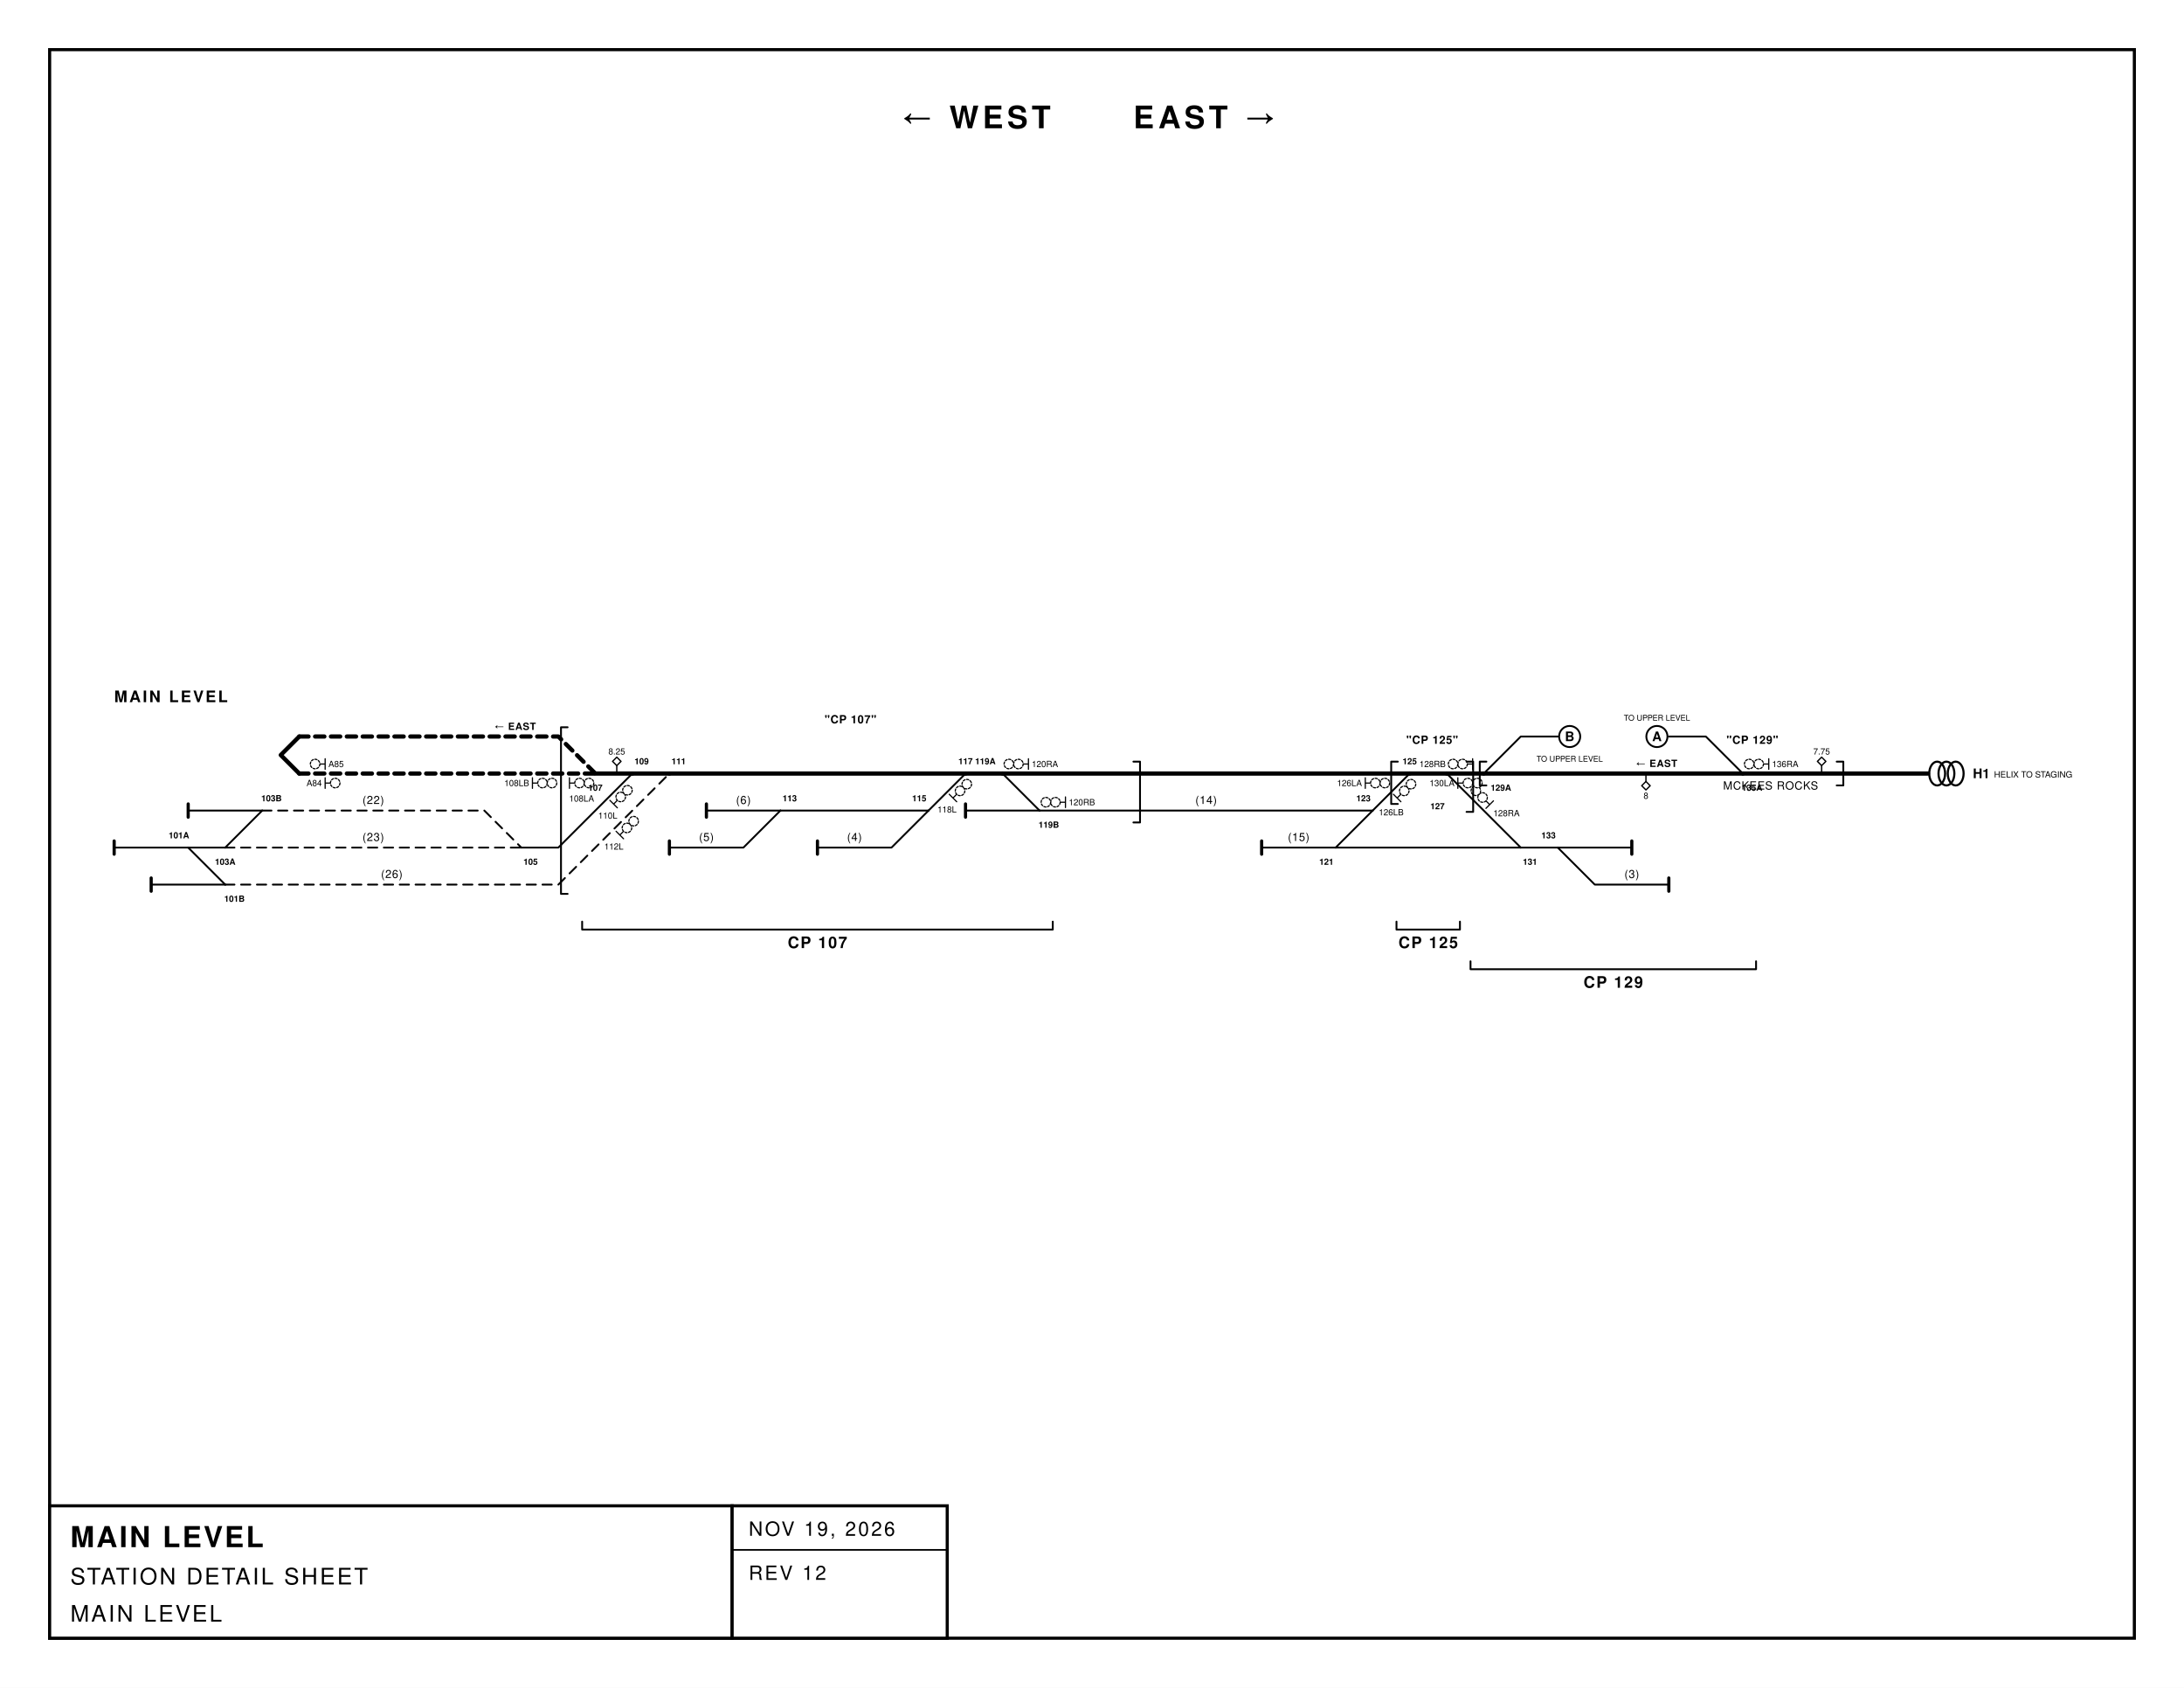
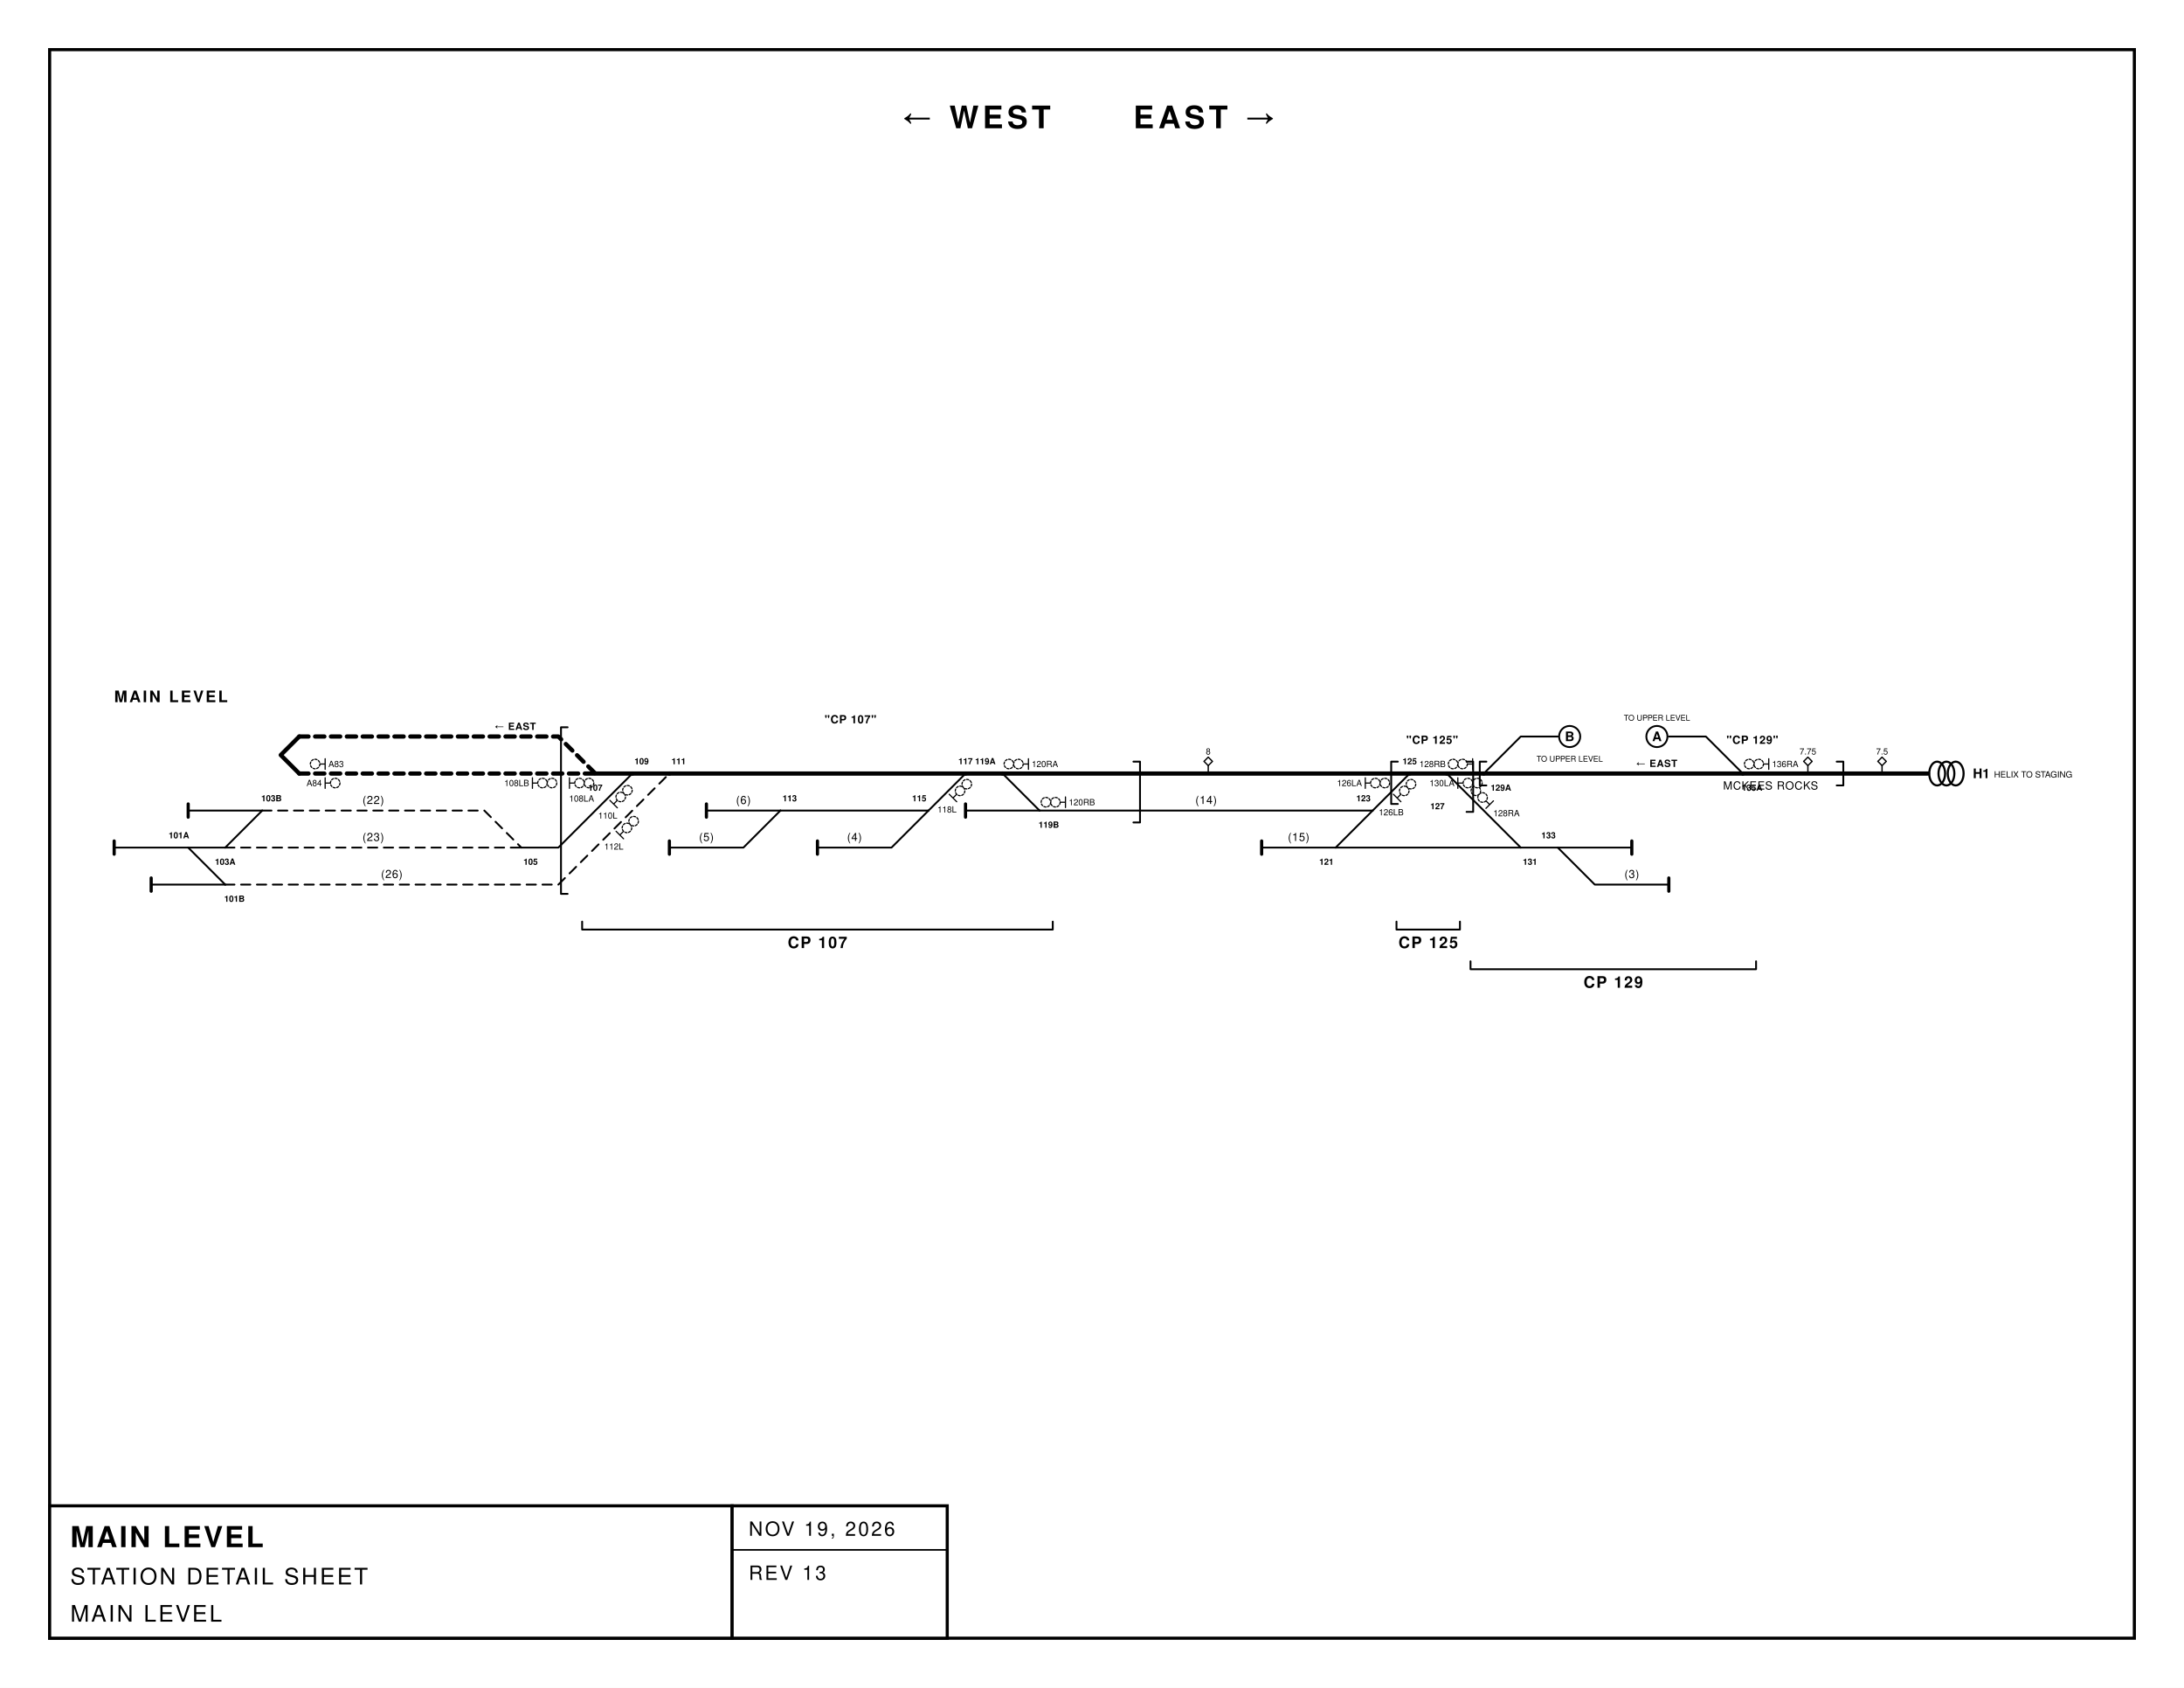
<svg xmlns="http://www.w3.org/2000/svg" viewBox="0 0 1056 816" width="1056" height="816" font-family="'Helvetica Neue',Helvetica,Arial,sans-serif">
  <rect width="1056" height="816" fill="#fff" />
  <rect x="24" y="24" width="1008" height="768" fill="none" stroke="#000" stroke-width="1.5" />
  <g transform="translate(55.2,336.9) scale(0.6392)" fill="none" stroke="#000" stroke-linecap="round" stroke-linejoin="round">
    <path d="M868.0,114.0 L924.0,114.0" stroke-width="1.4" />
    <path d="M924.0,114.0 L1064.0,114.0" stroke-width="1.4" />
    <path d="M1008.0,58.0 L1064.0,114.0" stroke-width="1.4" />
    <path d="M504.0,86.0 L616.0,86.0" stroke-width="1.4" />
    <path d="M448.0,86.0 L504.0,86.0" stroke-width="1.4" />
    <path d="M420.0,114.0 L476.0,114.0 L504.0,86.0" stroke-width="1.4" />
    <path d="M616.0,86.0 L644.0,58.0" stroke-width="1.4" />
    <path d="M532.0,114.0 L588.0,114.0 L616.0,86.0" stroke-width="1.4" />
    <path d="M644.0,58.0 L672.0,58.0" stroke-width="3.2" />
    <path d="M672.0,58.0 L980.0,58.0" stroke-width="3.2" />
    <path d="M392.0,58.0 L420.0,58.0" stroke-width="3.2" />
    <path d="M364.0,58.0 L392.0,58.0" stroke-width="3.2" />
    <path d="M924.0,114.0 L952.0,86.0" stroke-width="1.4" />
    <path d="M308.0,114.0 L336.0,114.0 L392.0,58.0" stroke-width="1.4" />
    <path d="M84.0,114.0 L308.0,114.0" stroke-width="1.4" stroke-dasharray="7 5" />
    <path d="M112.0,86.0 L280.0,86.0 L308.0,114.0" stroke-width="1.4" stroke-dasharray="7 5" />
    <path d="M420.0,58.0 L644.0,58.0" stroke-width="3.2" />
    <path d="M84.0,142.0 L336.0,142.0 L420.0,58.0" stroke-width="1.4" stroke-dasharray="7 5" />
    <path d="M0.0,114.0 L56.0,114.0" stroke-width="1.4" />
    <path d="M56.0,114.0 L84.0,142.0" stroke-width="1.4" />
    <path d="M84.0,114.0 L112.0,86.0" stroke-width="1.4" />
    <path d="M56.0,114.0 L84.0,114.0" stroke-width="1.4" />
    <path d="M980.0,58.0 L1008.0,58.0" stroke-width="3.2" />
    <path d="M1064.0,114.0 L1092.0,114.0" stroke-width="1.4" />
    <path d="M1008.0,58.0 L1036.0,58.0" stroke-width="3.2" />
    <path d="M56.0,86.0 L112.0,86.0" stroke-width="1.4" />
    <path d="M28.0,142.0 L84.0,142.0" stroke-width="1.4" />
    <path d="M140.0,58.0 L364.0,58.0" stroke-width="3.2" stroke-dasharray="7 5" />
    <path d="M140.0,30.0 L336.0,30.0 L364.0,58.0" stroke-width="3.2" stroke-dasharray="7 5" />
    <path d="M1232.0,58.0 L1372.0,58.0" stroke-width="3.2" />
    <path d="M1036.0,58.0 L1232.0,58.0" stroke-width="3.2" />
    <path d="M1176.0,30.0 L1204.0,30.0 L1232.0,58.0" stroke-width="1.4" />
    <path d="M1036.0,58.0 L1064.0,30.0 L1092.0,30.0" stroke-width="1.4" />
    <path d="M1092.0,114.0 L1148.0,114.0" stroke-width="1.4" />
    <path d="M1092.0,114.0 L1120.0,142.0 L1176.0,142.0" stroke-width="1.4" />
    <path d="M952.0,86.0 L980.0,58.0" stroke-width="1.4" />
    <path d="M700.0,86.0 L952.0,86.0" stroke-width="1.4" />
    <path d="M644.0,86.0 L700.0,86.0" stroke-width="1.4" />
    <path d="M672.0,58.0 L700.0,86.0" stroke-width="1.4" />
    <path d="M140.0,30.0 L126.0,44.0 L126.0,44.0 L140.0,58.0" stroke-width="3.2" />
    <path d="M868.0,109.0 L868.0,119.0" stroke-width="2.4" />
    <path d="M448.0,81.0 L448.0,91.0" stroke-width="2.4" />
    <path d="M420.0,109.0 L420.0,119.0" stroke-width="2.4" />
    <path d="M532.0,109.0 L532.0,119.0" stroke-width="2.4" />
    <path d="M0.0,109.0 L0.0,119.0" stroke-width="2.4" />
    <path d="M56.0,81.0 L56.0,91.0" stroke-width="2.4" />
    <path d="M28.0,137.0 L28.0,147.0" stroke-width="2.4" />
    <ellipse cx="1379.0" cy="58.0" rx="6" ry="9" stroke-width="1.6" />
    <ellipse cx="1386.0" cy="58.0" rx="6" ry="9" stroke-width="1.6" />
    <ellipse cx="1393.0" cy="58.0" rx="6" ry="9" stroke-width="1.6" />
    <circle cx="1167.0" cy="30.0" r="8" stroke-width="1.4" fill="#fff" />
    <circle cx="1101.0" cy="30.0" r="8" stroke-width="1.4" fill="#fff" />
    <path d="M1148.0,109.0 L1148.0,119.0" stroke-width="2.4" />
    <path d="M1176.0,137.0 L1176.0,147.0" stroke-width="2.4" />
    <path d="M644.0,81.0 L644.0,91.0" stroke-width="2.4" />
    <path d="M354.0,170 L354.0,176 L710.0,176 L710.0,170" stroke-width="1.4" />
    <path d="M970.0,170 L970.0,176 L1018.0,176 L1018.0,170" stroke-width="1.4" />
    <path d="M1026.0,200 L1026.0,206 L1242.0,206 L1242.0,200" stroke-width="1.4" />
+     <path d="M159.6,46.8 L159.6,54.8 M159.6,50.8 L155.6,50.8" stroke-width="0.9" />
+     <circle cx="152.0" cy="50.8" r="3.6" stroke-width="0.9" fill="#fff" stroke-dasharray="1.6 1.2" />
    <path d="M159.6,61.2 L159.6,69.2 M159.6,65.2 L163.6,65.2" stroke-width="0.9" />
    <circle cx="167.2" cy="65.2" r="3.6" stroke-width="0.9" fill="#fff" stroke-dasharray="1.6 1.2" />
-     <path d="M159.6,46.8 L159.6,54.8 M159.6,50.8 L155.6,50.8" stroke-width="0.9" />
-     <circle cx="152.0" cy="50.8" r="3.6" stroke-width="0.9" fill="#fff" stroke-dasharray="1.6 1.2" />
    <path d="M344.4,61.2 L344.4,69.2 M344.4,65.2 L348.4,65.2" stroke-width="0.9" />
    <circle cx="352.0" cy="65.2" r="3.6" stroke-width="0.9" fill="#fff" stroke-dasharray="1.6 1.2" />
    <circle cx="359.2" cy="65.2" r="3.6" stroke-width="0.9" fill="#fff" stroke-dasharray="1.6 1.2" />
    <path d="M316.4,61.2 L316.4,69.2 M316.4,65.2 L320.4,65.2" stroke-width="0.9" />
    <circle cx="324.0" cy="65.2" r="3.6" stroke-width="0.9" fill="#fff" stroke-dasharray="1.6 1.2" />
    <circle cx="331.2" cy="65.2" r="3.6" stroke-width="0.9" fill="#fff" stroke-dasharray="1.6 1.2" />
    <g transform="translate(377.8,81.1) rotate(-45.0)">
      <path d="M0,-4.0 L0,4.0 M0,0 L4.0,0" stroke-width="0.9" />
      <circle cx="7.6" cy="0" r="3.6" stroke-width="0.9" fill="#fff" stroke-dasharray="1.6 1.2" />
      <circle cx="14.8" cy="0" r="3.6" stroke-width="0.9" fill="#fff" stroke-dasharray="1.6 1.2" />
    </g>
    <g transform="translate(382.5,104.5) rotate(-45.0)">
      <path d="M0,-4.0 L0,4.0 M0,0 L4.0,0" stroke-width="0.9" />
      <circle cx="7.6" cy="0" r="3.6" stroke-width="0.9" fill="#fff" stroke-dasharray="1.6 1.2" />
      <circle cx="14.8" cy="0" r="3.6" stroke-width="0.9" fill="#fff" stroke-dasharray="1.6 1.2" />
    </g>
    <g transform="translate(634.5,76.5) rotate(-45.0)">
      <path d="M0,-4.0 L0,4.0 M0,0 L4.0,0" stroke-width="0.9" />
      <circle cx="7.6" cy="0" r="3.6" stroke-width="0.9" fill="#fff" stroke-dasharray="1.6 1.2" />
      <circle cx="14.8" cy="0" r="3.6" stroke-width="0.9" fill="#fff" stroke-dasharray="1.6 1.2" />
    </g>
    <path d="M691.6,46.8 L691.6,54.8 M691.6,50.8 L687.6,50.8" stroke-width="0.9" />
    <circle cx="684.0" cy="50.8" r="3.6" stroke-width="0.9" fill="#fff" stroke-dasharray="1.6 1.2" />
    <circle cx="676.8" cy="50.8" r="3.6" stroke-width="0.9" fill="#fff" stroke-dasharray="1.6 1.2" />
    <path d="M719.6,75.7 L719.6,83.7 M719.6,79.7 L715.6,79.7" stroke-width="0.9" />
    <circle cx="712.0" cy="79.7" r="3.6" stroke-width="0.9" fill="#fff" stroke-dasharray="1.6 1.2" />
    <circle cx="704.8" cy="79.7" r="3.6" stroke-width="0.9" fill="#fff" stroke-dasharray="1.6 1.2" />
    <path d="M946.4,61.2 L946.4,69.2 M946.4,65.2 L950.4,65.2" stroke-width="0.9" />
    <circle cx="954.0" cy="65.2" r="3.6" stroke-width="0.9" fill="#fff" stroke-dasharray="1.6 1.2" />
    <circle cx="961.2" cy="65.2" r="3.6" stroke-width="0.9" fill="#fff" stroke-dasharray="1.6 1.2" />
    <g transform="translate(970.5,76.5) rotate(-45.0)">
      <path d="M0,-4.0 L0,4.0 M0,0 L4.0,0" stroke-width="0.9" />
      <circle cx="7.6" cy="0" r="3.6" stroke-width="0.9" fill="#fff" stroke-dasharray="1.6 1.2" />
      <circle cx="14.8" cy="0" r="3.6" stroke-width="0.9" fill="#fff" stroke-dasharray="1.6 1.2" />
    </g>
    <g transform="translate(1040.5,81.5) rotate(-135.0)">
      <path d="M0,-4.0 L0,4.0 M0,0 L4.0,0" stroke-width="0.9" />
      <circle cx="7.6" cy="0" r="3.6" stroke-width="0.9" fill="#fff" stroke-dasharray="1.6 1.2" />
      <circle cx="14.8" cy="0" r="3.6" stroke-width="0.9" fill="#fff" stroke-dasharray="1.6 1.2" />
    </g>
    <path d="M1027.6,46.8 L1027.6,54.8 M1027.6,50.8 L1023.6,50.8" stroke-width="0.9" />
    <circle cx="1020.0" cy="50.8" r="3.6" stroke-width="0.9" fill="#fff" stroke-dasharray="1.6 1.2" />
    <circle cx="1012.8" cy="50.8" r="3.6" stroke-width="0.9" fill="#fff" stroke-dasharray="1.6 1.2" />
    <path d="M1016.4,61.2 L1016.4,69.2 M1016.4,65.2 L1020.4,65.2" stroke-width="0.9" />
    <circle cx="1024.0" cy="65.2" r="3.6" stroke-width="0.9" fill="#fff" stroke-dasharray="1.6 1.2" />
    <circle cx="1031.2" cy="65.2" r="3.6" stroke-width="0.9" fill="#fff" stroke-dasharray="1.6 1.2" />
    <path d="M1251.6,46.8 L1251.6,54.8 M1251.6,50.8 L1247.6,50.8" stroke-width="0.9" />
    <circle cx="1244.0" cy="50.8" r="3.6" stroke-width="0.9" fill="#fff" stroke-dasharray="1.6 1.2" />
    <circle cx="1236.8" cy="50.8" r="3.6" stroke-width="0.9" fill="#fff" stroke-dasharray="1.6 1.2" />
    <path d="M343.0,23.0 L338.0,23.0 L338.0,149.0 L343.0,149.0" stroke-width="1.4" />
    <path d="M771.0,49.0 L776.0,49.0 L776.0,95.0 L771.0,95.0" stroke-width="1.4" />
    <path d="M971.0,49.0 L966.0,49.0 L966.0,81.0 L971.0,81.0" stroke-width="1.4" />
    <path d="M1023.0,49.0 L1028.0,49.0 L1028.0,87.0 L1023.0,87.0" stroke-width="1.4" />
    <path d="M1038.0,49.0 L1033.0,49.0 L1033.0,67.0 L1038.0,67.0" stroke-width="1.4" />
    <path d="M1303.0,49.0 L1308.0,49.0 L1308.0,67.0 L1303.0,67.0" stroke-width="1.4" />
-     <path d="M380.2,58.0 L380.2,52.0" stroke-width="1" />
-     <path d="M380.2,45.6 L383.4,48.8 L380.2,52.0 L377.0,48.8 Z" stroke-width="1" fill="#fff" />
-     <path d="M1291.6,58.0 L1291.6,52.0" stroke-width="1" />
-     <path d="M1291.6,45.6 L1294.8,48.8 L1291.6,52.0 L1288.4,48.8 Z" stroke-width="1" fill="#fff" />
-     <path d="M1158.7,58.0 L1158.7,64.0" stroke-width="1" />
-     <path d="M1158.7,64.0 L1161.9,67.2 L1158.7,70.4 L1155.5,67.2 Z" stroke-width="1" fill="#fff" />
+     <path d="M1281.2,58.0 L1281.2,52.0" stroke-width="1" />
+     <path d="M1281.2,45.6 L1284.4,48.8 L1281.2,52.0 L1278.0,48.8 Z" stroke-width="1" fill="#fff" />
+     <path d="M827.6,58.0 L827.6,52.0" stroke-width="1" />
+     <path d="M827.6,45.6 L830.8,48.8 L827.6,52.0 L824.4,48.8 Z" stroke-width="1" fill="#fff" />
+     <path d="M1337.3,58.0 L1337.3,52.0" stroke-width="1" />
+     <path d="M1337.3,45.6 L1340.5,48.8 L1337.3,52.0 L1334.1,48.8 Z" stroke-width="1" fill="#fff" />
    <text x="0.0" y="4.0" font-size="12" text-anchor="start" font-weight="bold" fill="#000" stroke="none" letter-spacing="1.5">MAIN LEVEL</text>
    <text x="1406.0" y="61.5" font-size="10" text-anchor="start" font-weight="bold" fill="#000" stroke="none">H1</text>
    <text x="1422.0" y="61.0" font-size="6.5" text-anchor="start" font-weight="normal" fill="#000" stroke="none">HELIX TO STAGING</text>
    <text x="1167.0" y="33.5" font-size="10" text-anchor="middle" font-weight="bold" fill="#000" stroke="none">A</text>
    <text x="1101.0" y="33.5" font-size="10" text-anchor="middle" font-weight="bold" fill="#000" stroke="none">B</text>
    <text x="532.0" y="190.0" font-size="12" text-anchor="middle" font-weight="bold" fill="#000" stroke="none" letter-spacing="1">CP 107</text>
    <text x="994.0" y="190.0" font-size="12" text-anchor="middle" font-weight="bold" fill="#000" stroke="none" letter-spacing="1">CP 125</text>
    <text x="1134.0" y="220.0" font-size="12" text-anchor="middle" font-weight="bold" fill="#000" stroke="none" letter-spacing="1">CP 129</text>
    <text x="373.4" y="92.1" font-size="6.5" text-anchor="middle" font-weight="normal" fill="#000" stroke="none">110L</text>
    <text x="1013.9" y="67.5" font-size="6.5" text-anchor="end" font-weight="normal" fill="#000" stroke="none">130LA</text>
    <text x="364.0" y="71.0" font-size="6.5" text-anchor="middle" font-weight="bold" fill="#000" stroke="none">107</text>
    <text x="1049.0" y="71.0" font-size="6.5" text-anchor="middle" font-weight="bold" fill="#000" stroke="none">129A</text>
    <text x="1253.0" y="70.1" font-size="8.5" text-anchor="middle" font-weight="normal" fill="#000" stroke="none" letter-spacing="0.4">MCKEES ROCKS</text>
    <text x="1239.0" y="71.0" font-size="6.5" text-anchor="middle" font-weight="bold" fill="#000" stroke="none">135A</text>
    <text x="353.6" y="79.2" font-size="6.5" text-anchor="middle" font-weight="normal" fill="#000" stroke="none">108LA</text>
    <text x="943.9" y="67.5" font-size="6.5" text-anchor="end" font-weight="normal" fill="#000" stroke="none">126LA</text>
-     <text x="380.2" y="43.6" font-size="6.5" text-anchor="middle" font-weight="normal" fill="#000" stroke="none">8.25</text>
-     <text x="162.1" y="53.1" font-size="6.5" text-anchor="start" font-weight="normal" fill="#000" stroke="none">A85</text>
+     <text x="162.1" y="53.1" font-size="6.5" text-anchor="start" font-weight="normal" fill="#000" stroke="none">A83</text>
    <text x="313.9" y="67.5" font-size="6.5" text-anchor="end" font-weight="normal" fill="#000" stroke="none">108LB</text>
    <text x="722.1" y="82.0" font-size="6.5" text-anchor="start" font-weight="normal" fill="#000" stroke="none">120RB</text>
    <text x="966.0" y="89.6" font-size="6.5" text-anchor="middle" font-weight="normal" fill="#000" stroke="none">126LB</text>
    <text x="1053.2" y="90.3" font-size="6.5" text-anchor="middle" font-weight="normal" fill="#000" stroke="none">128RA</text>
    <text x="1007.2" y="53.1" font-size="6.5" text-anchor="end" font-weight="normal" fill="#000" stroke="none">128RB</text>
    <text x="1254.1" y="53.1" font-size="6.5" text-anchor="start" font-weight="normal" fill="#000" stroke="none">136RA</text>
+     <text x="1281.2" y="43.6" font-size="6.5" text-anchor="middle" font-weight="normal" fill="#000" stroke="none">7.75</text>
    <text x="945.0" y="79.0" font-size="6.5" text-anchor="middle" font-weight="bold" fill="#000" stroke="none">123</text>
    <text x="659.0" y="51.0" font-size="6.5" text-anchor="middle" font-weight="bold" fill="#000" stroke="none">119A</text>
    <text x="694.1" y="53.1" font-size="6.5" text-anchor="start" font-weight="normal" fill="#000" stroke="none">120RA</text>
    <text x="1166.7" y="53.0" font-size="7.5" text-anchor="middle" font-weight="bold" fill="#000" stroke="none" letter-spacing="0.4">← EAST</text>
    <text x="157.1" y="67.5" font-size="6.5" text-anchor="end" font-weight="normal" fill="#000" stroke="none">A84</text>
    <text x="644.0" y="51.0" font-size="6.5" text-anchor="middle" font-weight="bold" fill="#000" stroke="none">117</text>
    <text x="980.0" y="51.0" font-size="6.5" text-anchor="middle" font-weight="bold" fill="#000" stroke="none">125</text>
-     <text x="1291.6" y="43.6" font-size="6.5" text-anchor="middle" font-weight="normal" fill="#000" stroke="none">7.75</text>
    <text x="1167.0" y="18.0" font-size="6" text-anchor="middle" font-weight="normal" fill="#000" stroke="none">TO UPPER LEVEL</text>
    <text x="1101.0" y="49.0" font-size="6" text-anchor="middle" font-weight="normal" fill="#000" stroke="none">TO UPPER LEVEL</text>
-     <text x="399.0" y="51.0" font-size="6.5" text-anchor="middle" font-weight="bold" fill="#000" stroke="none">109</text>
    <text x="1001.0" y="85.0" font-size="6.5" text-anchor="middle" font-weight="bold" fill="#000" stroke="none">127</text>
    <text x="630.0" y="87.5" font-size="6.5" text-anchor="middle" font-weight="normal" fill="#000" stroke="none">118L</text>
    <text x="303.3" y="25.0" font-size="7.5" text-anchor="middle" font-weight="bold" fill="#000" stroke="none" letter-spacing="0.4">← EAST</text>
    <text x="378.0" y="115.5" font-size="6.5" text-anchor="middle" font-weight="normal" fill="#000" stroke="none">112L</text>
    <text x="49.0" y="107.0" font-size="6.5" text-anchor="middle" font-weight="bold" fill="#000" stroke="none">101A</text>
    <text x="119.0" y="79.0" font-size="6.5" text-anchor="middle" font-weight="bold" fill="#000" stroke="none">103B</text>
    <text x="1239.2" y="35.5" font-size="8.5" text-anchor="middle" font-weight="bold" fill="#000" stroke="none" letter-spacing="0.4">"CP 129"</text>
+     <text x="399.0" y="51.0" font-size="6.5" text-anchor="middle" font-weight="bold" fill="#000" stroke="none">109</text>
    <text x="84.0" y="127.0" font-size="6.5" text-anchor="middle" font-weight="bold" fill="#000" stroke="none">103A</text>
    <text x="896.0" y="109.0" font-size="8.5" text-anchor="middle" font-weight="normal" fill="#000" stroke="none" letter-spacing="0.4">(15)</text>
    <text x="476.0" y="81.0" font-size="8.5" text-anchor="middle" font-weight="normal" fill="#000" stroke="none" letter-spacing="0.4">(6)</text>
    <text x="826.0" y="81.0" font-size="8.5" text-anchor="middle" font-weight="normal" fill="#000" stroke="none" letter-spacing="0.4">(14)</text>
    <text x="609.0" y="79.0" font-size="6.5" text-anchor="middle" font-weight="bold" fill="#000" stroke="none">115</text>
-     <text x="1158.7" y="77.1" font-size="6.5" text-anchor="middle" font-weight="normal" fill="#000" stroke="none">8</text>
    <text x="997.0" y="35.5" font-size="8.5" text-anchor="middle" font-weight="bold" fill="#000" stroke="none" letter-spacing="0.4">"CP 125"</text>
    <text x="448.0" y="109.0" font-size="8.5" text-anchor="middle" font-weight="normal" fill="#000" stroke="none" letter-spacing="0.4">(5)</text>
    <text x="560.0" y="109.0" font-size="8.5" text-anchor="middle" font-weight="normal" fill="#000" stroke="none" letter-spacing="0.4">(4)</text>
    <text x="196.0" y="109.0" font-size="8.5" text-anchor="middle" font-weight="normal" fill="#000" stroke="none" letter-spacing="0.4">(23)</text>
    <text x="196.0" y="81.0" font-size="8.5" text-anchor="middle" font-weight="normal" fill="#000" stroke="none" letter-spacing="0.4">(22)</text>
    <text x="210.0" y="137.0" font-size="8.5" text-anchor="middle" font-weight="normal" fill="#000" stroke="none" letter-spacing="0.4">(26)</text>
    <text x="1148.0" y="137.0" font-size="8.5" text-anchor="middle" font-weight="normal" fill="#000" stroke="none" letter-spacing="0.4">(3)</text>
+     <text x="827.6" y="43.6" font-size="6.5" text-anchor="middle" font-weight="normal" fill="#000" stroke="none">8</text>
    <text x="427.0" y="51.0" font-size="6.5" text-anchor="middle" font-weight="bold" fill="#000" stroke="none">111</text>
    <text x="917.0" y="127.0" font-size="6.5" text-anchor="middle" font-weight="bold" fill="#000" stroke="none">121</text>
    <text x="1085.0" y="107.0" font-size="6.5" text-anchor="middle" font-weight="bold" fill="#000" stroke="none">133</text>
    <text x="707.0" y="99.0" font-size="6.5" text-anchor="middle" font-weight="bold" fill="#000" stroke="none">119B</text>
    <text x="1071.0" y="127.0" font-size="6.5" text-anchor="middle" font-weight="bold" fill="#000" stroke="none">131</text>
    <text x="511.0" y="79.0" font-size="6.5" text-anchor="middle" font-weight="bold" fill="#000" stroke="none">113</text>
    <text x="315.0" y="127.0" font-size="6.5" text-anchor="middle" font-weight="bold" fill="#000" stroke="none">105</text>
    <text x="91.0" y="155.0" font-size="6.5" text-anchor="middle" font-weight="bold" fill="#000" stroke="none">101B</text>
    <text x="557.0" y="20.0" font-size="8.5" text-anchor="middle" font-weight="bold" fill="#000" stroke="none" letter-spacing="0.4">"CP 107"</text>
+     <text x="1337.3" y="43.6" font-size="6.5" text-anchor="middle" font-weight="normal" fill="#000" stroke="none">7.5</text>
  </g>
  <text x="508.0" y="62" font-size="15" text-anchor="end" font-weight="bold" letter-spacing="2">← WEST</text>
  <text x="548.0" y="62" font-size="15" text-anchor="start" font-weight="bold" letter-spacing="2">EAST →</text>
  <rect x="24" y="728" width="330" height="64" fill="#fff" stroke="#000" stroke-width="1.5" />
  <text x="34" y="748" font-size="14" font-weight="bold" letter-spacing="1">MAIN LEVEL</text>
  <text x="34" y="766" font-size="11" font-weight="normal" letter-spacing="1">STATION DETAIL SHEET</text>
  <text x="34" y="784" font-size="11" font-weight="normal" letter-spacing="1">MAIN LEVEL</text>
  <rect x="354" y="728" width="104" height="64" fill="#fff" stroke="#000" stroke-width="1.5" />
  <text x="362" y="742.5" font-size="9.5" letter-spacing="1">NOV 19, 2026</text>
  <path d="M354,749.3 L458,749.3" stroke="#000" stroke-width="0.8" />
-   <text x="362" y="763.8" font-size="9.5" letter-spacing="1">REV 12</text>
+   <text x="362" y="763.8" font-size="9.5" letter-spacing="1">REV 13</text>
</svg>
